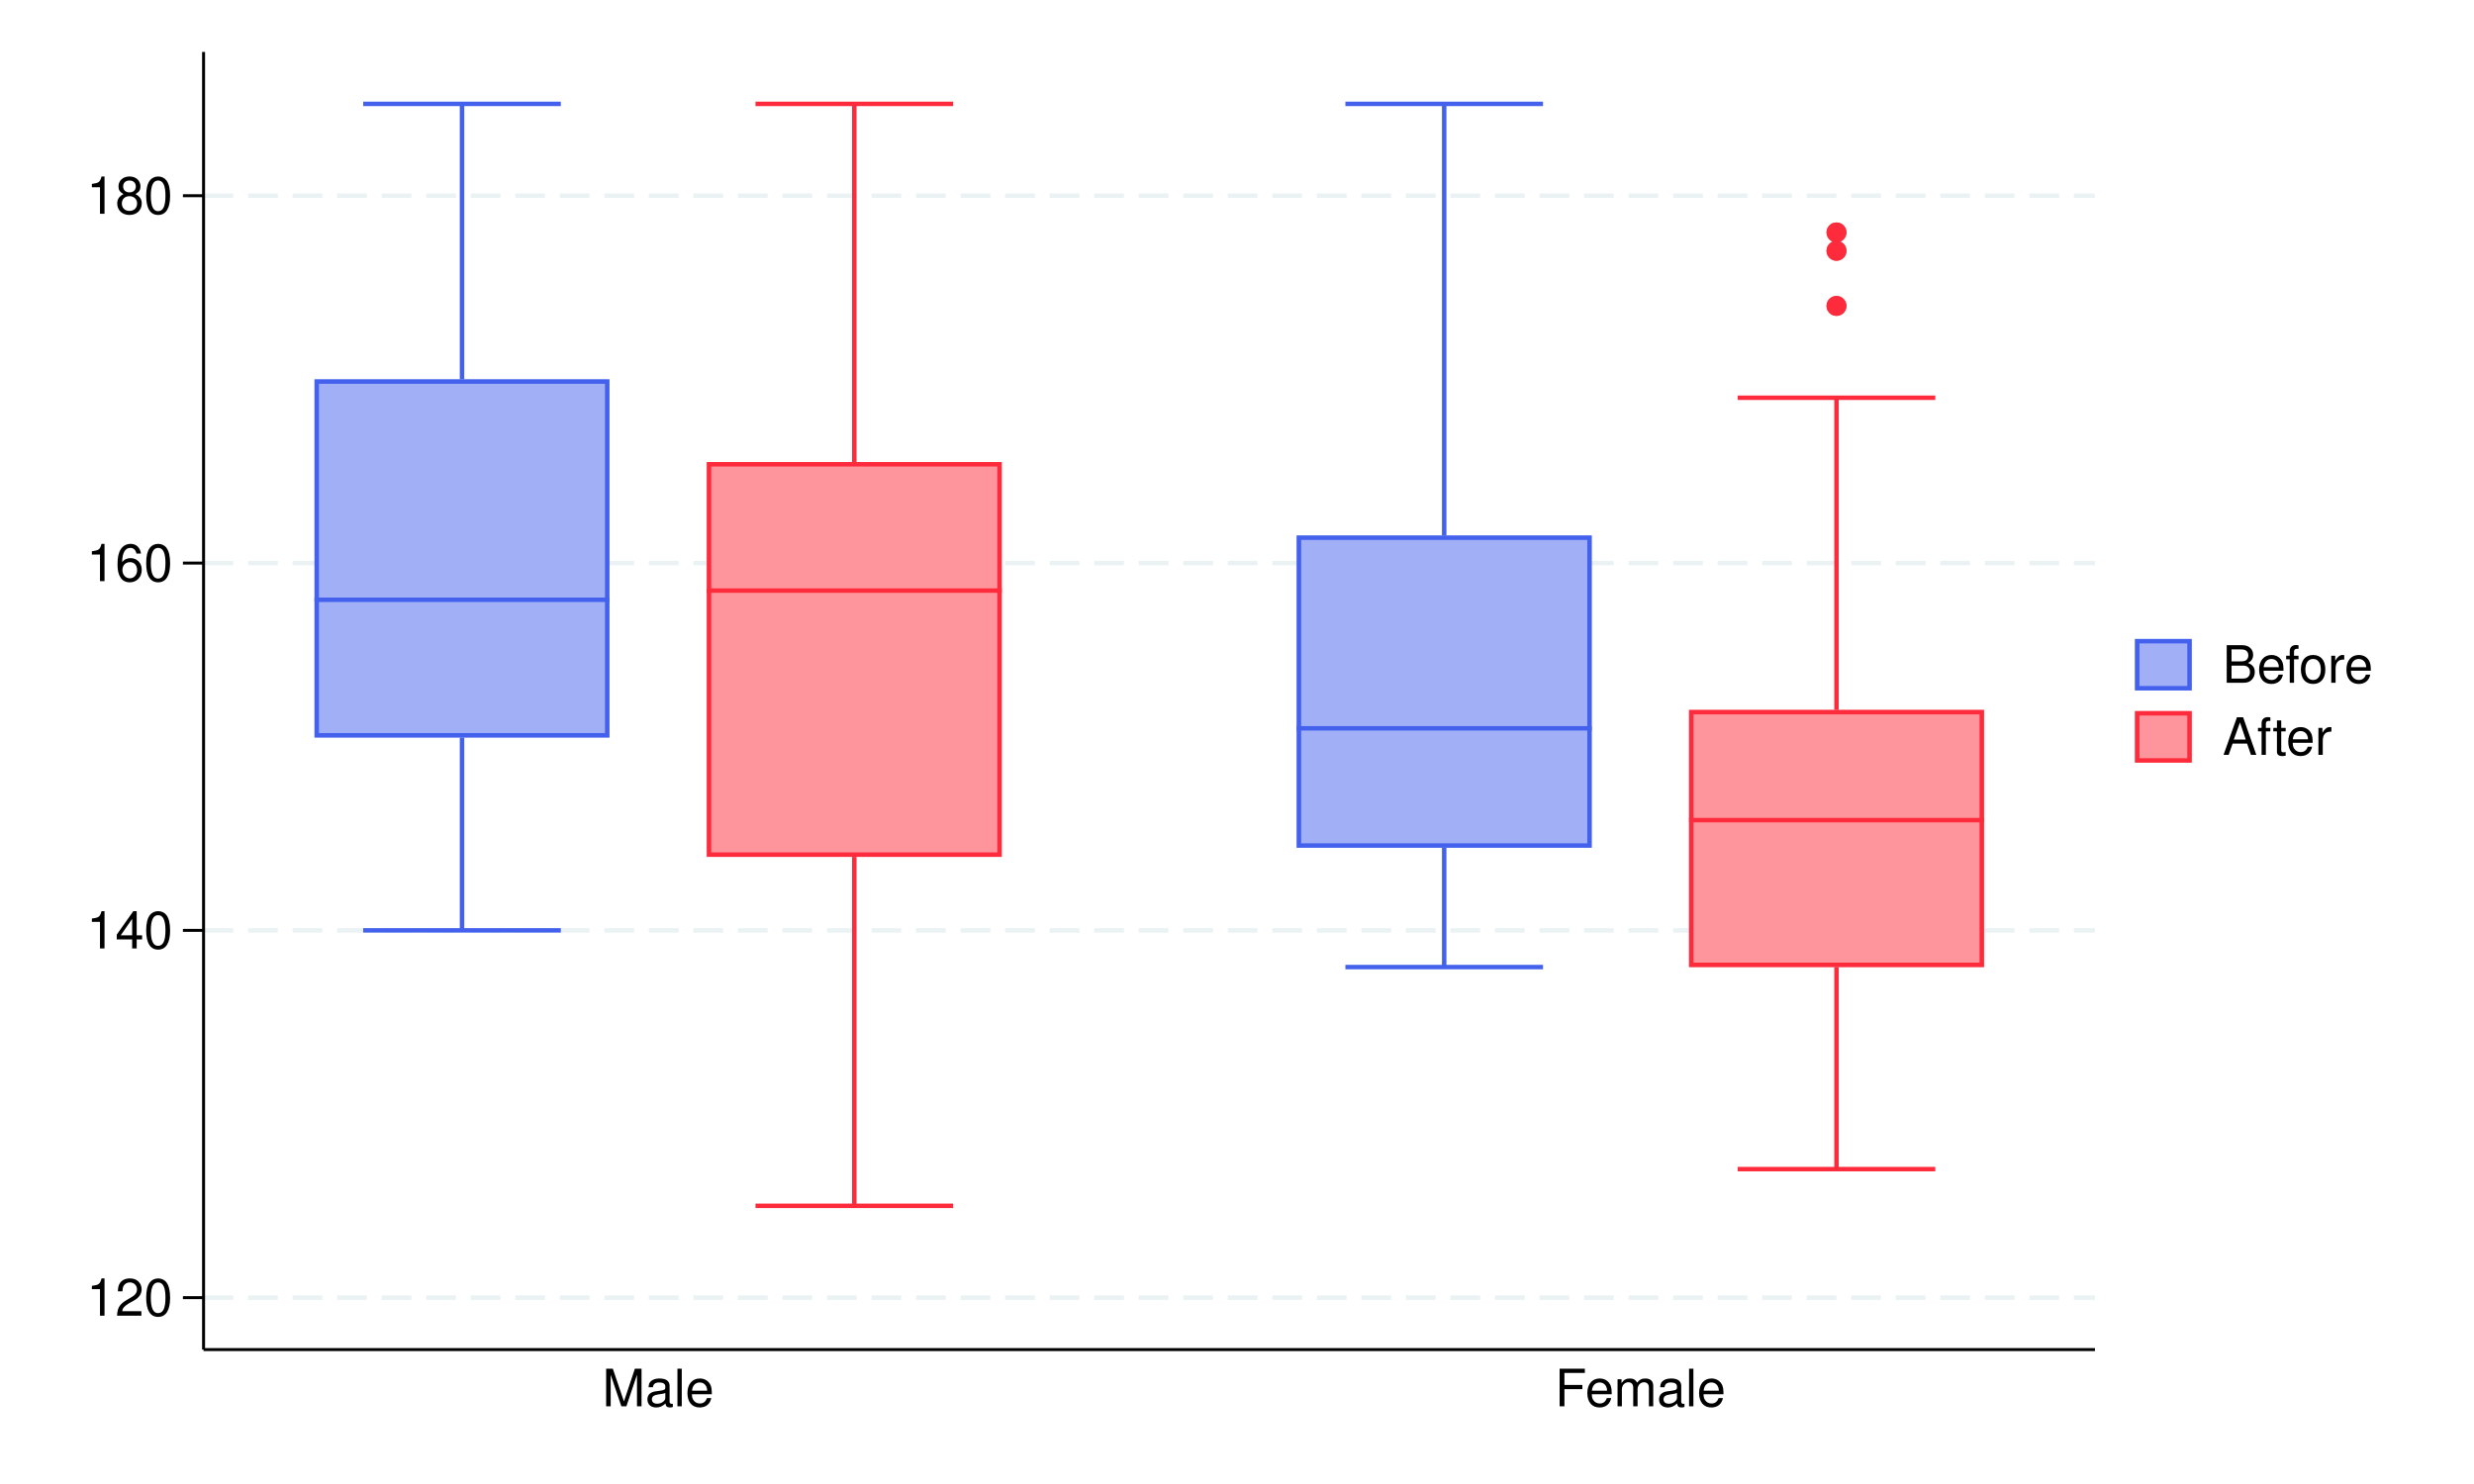
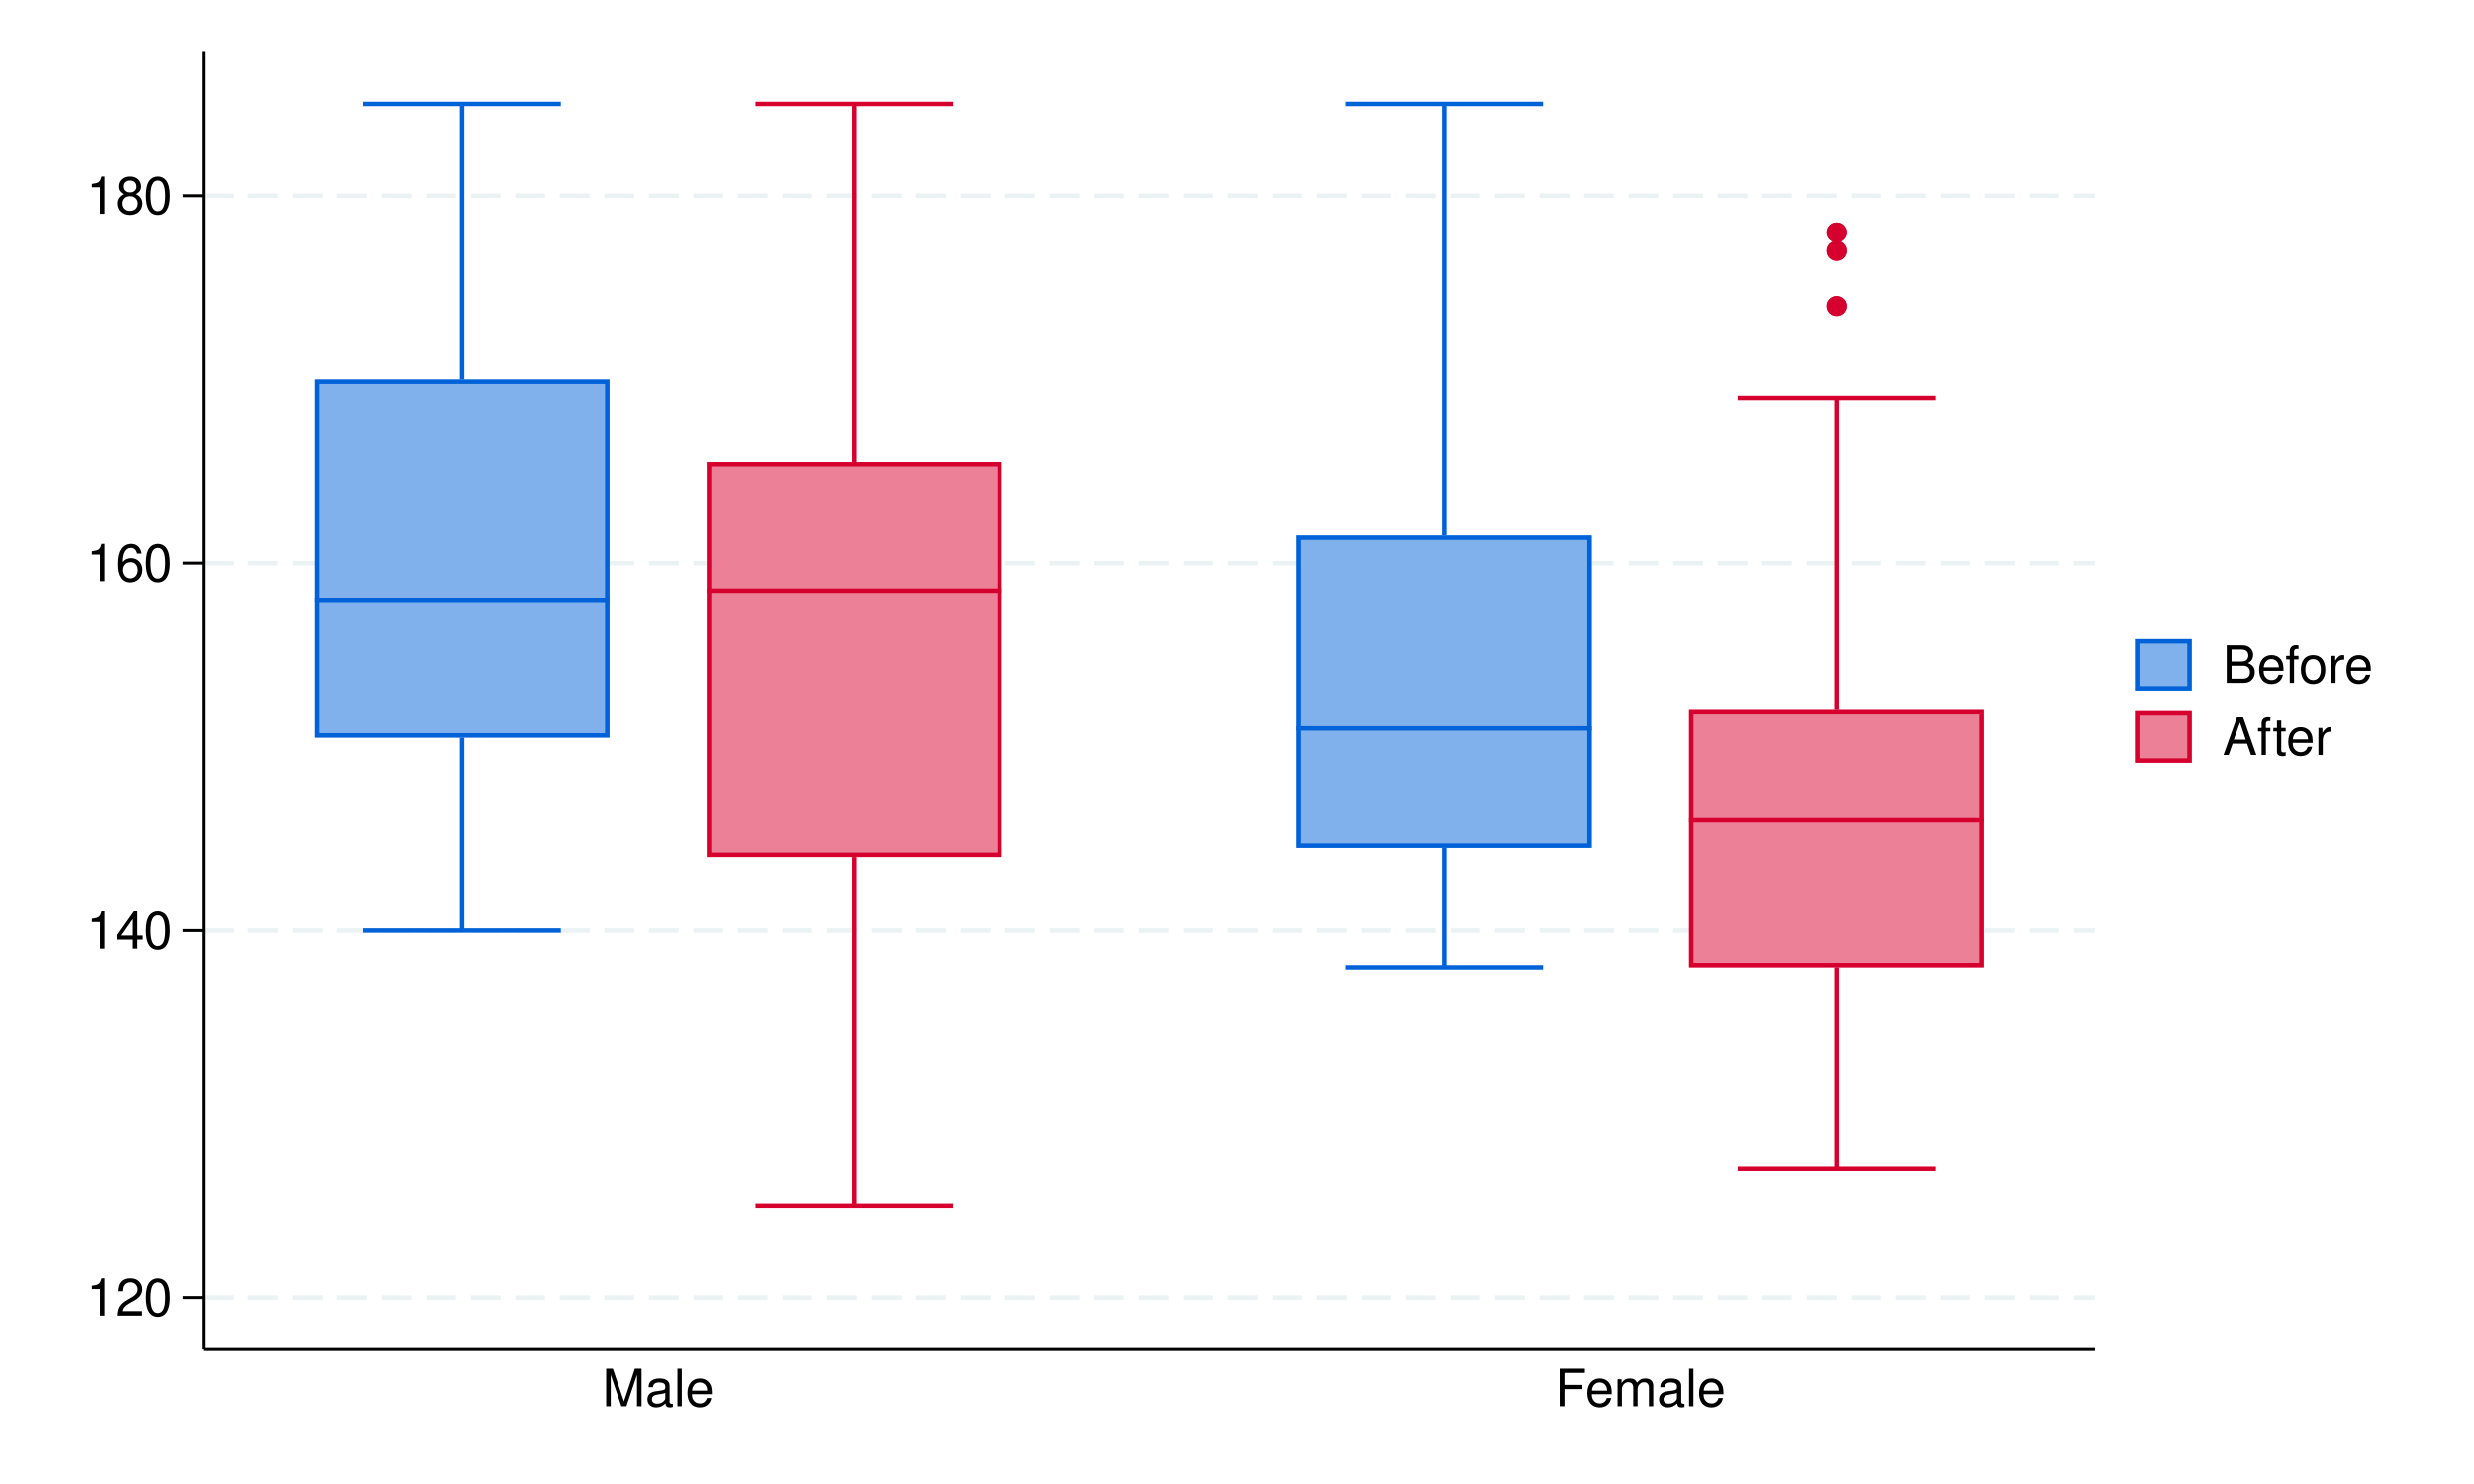
<svg xmlns="http://www.w3.org/2000/svg" version="1.1" width="7.500in" height="4.500in" viewBox="0 0 5400 3240">
  <rect x="0" y="0" width="5400" height="3240" style="fill:#FFFFFF;stroke:none" />
  <rect x="0.00" y="0.00" width="5400.00" height="3240.00" style="fill:#FFFFFF" />
  <rect x="3.24" y="3.24" width="5393.52" height="3233.52" style="fill:none;stroke:#FFFFFF;stroke-width:6.48" />
  <rect x="444.32" y="113.40" width="4128.30" height="2833.14" style="fill:#FFFFFF" />
  <rect x="447.56" y="116.64" width="4121.82" height="2826.66" style="fill:none;stroke:#FFFFFF;stroke-width:6.48" />
  <line x1="444.32" y1="2833.14" x2="509.12" y2="2833.14" style="stroke:#EAF2F3;stroke-width:9.72" />
  <line x1="541.52" y1="2833.14" x2="606.32" y2="2833.14" style="stroke:#EAF2F3;stroke-width:9.72" />
  <line x1="638.72" y1="2833.14" x2="703.52" y2="2833.14" style="stroke:#EAF2F3;stroke-width:9.72" />
  <line x1="735.92" y1="2833.14" x2="800.72" y2="2833.14" style="stroke:#EAF2F3;stroke-width:9.72" />
  <line x1="833.12" y1="2833.14" x2="897.92" y2="2833.14" style="stroke:#EAF2F3;stroke-width:9.72" />
  <line x1="930.32" y1="2833.14" x2="995.12" y2="2833.14" style="stroke:#EAF2F3;stroke-width:9.72" />
  <line x1="1027.52" y1="2833.14" x2="1092.32" y2="2833.14" style="stroke:#EAF2F3;stroke-width:9.72" />
  <line x1="1124.72" y1="2833.14" x2="1189.52" y2="2833.14" style="stroke:#EAF2F3;stroke-width:9.72" />
  <line x1="1221.92" y1="2833.14" x2="1286.72" y2="2833.14" style="stroke:#EAF2F3;stroke-width:9.72" />
  <line x1="1319.12" y1="2833.14" x2="1383.92" y2="2833.14" style="stroke:#EAF2F3;stroke-width:9.72" />
  <line x1="1416.32" y1="2833.14" x2="1481.12" y2="2833.14" style="stroke:#EAF2F3;stroke-width:9.72" />
  <line x1="1513.52" y1="2833.14" x2="1578.32" y2="2833.14" style="stroke:#EAF2F3;stroke-width:9.72" />
  <line x1="1610.72" y1="2833.14" x2="1675.52" y2="2833.14" style="stroke:#EAF2F3;stroke-width:9.72" />
  <line x1="1707.92" y1="2833.14" x2="1772.72" y2="2833.14" style="stroke:#EAF2F3;stroke-width:9.72" />
  <line x1="1805.12" y1="2833.14" x2="1869.92" y2="2833.14" style="stroke:#EAF2F3;stroke-width:9.72" />
  <line x1="1902.32" y1="2833.14" x2="1967.12" y2="2833.14" style="stroke:#EAF2F3;stroke-width:9.72" />
  <line x1="1999.52" y1="2833.14" x2="2064.32" y2="2833.14" style="stroke:#EAF2F3;stroke-width:9.72" />
  <line x1="2096.72" y1="2833.14" x2="2161.52" y2="2833.14" style="stroke:#EAF2F3;stroke-width:9.72" />
  <line x1="2193.92" y1="2833.14" x2="2258.72" y2="2833.14" style="stroke:#EAF2F3;stroke-width:9.72" />
  <line x1="2291.12" y1="2833.14" x2="2355.92" y2="2833.14" style="stroke:#EAF2F3;stroke-width:9.72" />
  <line x1="2388.32" y1="2833.14" x2="2453.12" y2="2833.14" style="stroke:#EAF2F3;stroke-width:9.72" />
  <line x1="2485.52" y1="2833.14" x2="2550.32" y2="2833.14" style="stroke:#EAF2F3;stroke-width:9.72" />
  <line x1="2582.72" y1="2833.14" x2="2647.52" y2="2833.14" style="stroke:#EAF2F3;stroke-width:9.72" />
  <line x1="2679.92" y1="2833.14" x2="2744.72" y2="2833.14" style="stroke:#EAF2F3;stroke-width:9.72" />
  <line x1="2777.12" y1="2833.14" x2="2841.92" y2="2833.14" style="stroke:#EAF2F3;stroke-width:9.72" />
  <line x1="2874.32" y1="2833.14" x2="2939.12" y2="2833.14" style="stroke:#EAF2F3;stroke-width:9.72" />
  <line x1="2971.52" y1="2833.14" x2="3036.32" y2="2833.14" style="stroke:#EAF2F3;stroke-width:9.72" />
  <line x1="3068.72" y1="2833.14" x2="3133.52" y2="2833.14" style="stroke:#EAF2F3;stroke-width:9.72" />
  <line x1="3165.92" y1="2833.14" x2="3230.72" y2="2833.14" style="stroke:#EAF2F3;stroke-width:9.72" />
  <line x1="3263.12" y1="2833.14" x2="3327.92" y2="2833.14" style="stroke:#EAF2F3;stroke-width:9.72" />
  <line x1="3360.32" y1="2833.14" x2="3425.12" y2="2833.14" style="stroke:#EAF2F3;stroke-width:9.72" />
  <line x1="3457.52" y1="2833.14" x2="3522.32" y2="2833.14" style="stroke:#EAF2F3;stroke-width:9.72" />
  <line x1="3554.72" y1="2833.14" x2="3619.52" y2="2833.14" style="stroke:#EAF2F3;stroke-width:9.72" />
  <line x1="3651.92" y1="2833.14" x2="3716.72" y2="2833.14" style="stroke:#EAF2F3;stroke-width:9.72" />
  <line x1="3749.12" y1="2833.14" x2="3813.92" y2="2833.14" style="stroke:#EAF2F3;stroke-width:9.72" />
  <line x1="3846.32" y1="2833.14" x2="3911.12" y2="2833.14" style="stroke:#EAF2F3;stroke-width:9.72" />
  <line x1="3943.52" y1="2833.14" x2="4008.32" y2="2833.14" style="stroke:#EAF2F3;stroke-width:9.72" />
  <line x1="4040.72" y1="2833.14" x2="4105.52" y2="2833.14" style="stroke:#EAF2F3;stroke-width:9.72" />
  <line x1="4137.92" y1="2833.14" x2="4202.72" y2="2833.14" style="stroke:#EAF2F3;stroke-width:9.72" />
  <line x1="4235.12" y1="2833.14" x2="4299.92" y2="2833.14" style="stroke:#EAF2F3;stroke-width:9.72" />
  <line x1="4332.32" y1="2833.14" x2="4397.12" y2="2833.14" style="stroke:#EAF2F3;stroke-width:9.72" />
  <line x1="4429.52" y1="2833.14" x2="4494.32" y2="2833.14" style="stroke:#EAF2F3;stroke-width:9.72" />
  <line x1="4526.72" y1="2833.14" x2="4572.62" y2="2833.14" style="stroke:#EAF2F3;stroke-width:9.72" />
  <line x1="444.32" y1="2031.24" x2="509.12" y2="2031.24" style="stroke:#EAF2F3;stroke-width:9.72" />
  <line x1="541.52" y1="2031.24" x2="606.32" y2="2031.24" style="stroke:#EAF2F3;stroke-width:9.72" />
  <line x1="638.72" y1="2031.24" x2="703.52" y2="2031.24" style="stroke:#EAF2F3;stroke-width:9.72" />
  <line x1="735.92" y1="2031.24" x2="800.72" y2="2031.24" style="stroke:#EAF2F3;stroke-width:9.72" />
  <line x1="833.12" y1="2031.24" x2="897.92" y2="2031.24" style="stroke:#EAF2F3;stroke-width:9.72" />
  <line x1="930.32" y1="2031.24" x2="995.12" y2="2031.24" style="stroke:#EAF2F3;stroke-width:9.72" />
  <line x1="1027.52" y1="2031.24" x2="1092.32" y2="2031.24" style="stroke:#EAF2F3;stroke-width:9.72" />
  <line x1="1124.72" y1="2031.24" x2="1189.52" y2="2031.24" style="stroke:#EAF2F3;stroke-width:9.72" />
  <line x1="1221.92" y1="2031.24" x2="1286.72" y2="2031.24" style="stroke:#EAF2F3;stroke-width:9.72" />
  <line x1="1319.12" y1="2031.24" x2="1383.92" y2="2031.24" style="stroke:#EAF2F3;stroke-width:9.72" />
  <line x1="1416.32" y1="2031.24" x2="1481.12" y2="2031.24" style="stroke:#EAF2F3;stroke-width:9.72" />
  <line x1="1513.52" y1="2031.24" x2="1578.32" y2="2031.24" style="stroke:#EAF2F3;stroke-width:9.72" />
  <line x1="1610.72" y1="2031.24" x2="1675.52" y2="2031.24" style="stroke:#EAF2F3;stroke-width:9.72" />
  <line x1="1707.92" y1="2031.24" x2="1772.72" y2="2031.24" style="stroke:#EAF2F3;stroke-width:9.72" />
  <line x1="1805.12" y1="2031.24" x2="1869.92" y2="2031.24" style="stroke:#EAF2F3;stroke-width:9.72" />
  <line x1="1902.32" y1="2031.24" x2="1967.12" y2="2031.24" style="stroke:#EAF2F3;stroke-width:9.72" />
  <line x1="1999.52" y1="2031.24" x2="2064.32" y2="2031.24" style="stroke:#EAF2F3;stroke-width:9.72" />
  <line x1="2096.72" y1="2031.24" x2="2161.52" y2="2031.24" style="stroke:#EAF2F3;stroke-width:9.72" />
  <line x1="2193.92" y1="2031.24" x2="2258.72" y2="2031.24" style="stroke:#EAF2F3;stroke-width:9.72" />
  <line x1="2291.12" y1="2031.24" x2="2355.92" y2="2031.24" style="stroke:#EAF2F3;stroke-width:9.72" />
  <line x1="2388.32" y1="2031.24" x2="2453.12" y2="2031.24" style="stroke:#EAF2F3;stroke-width:9.72" />
  <line x1="2485.52" y1="2031.24" x2="2550.32" y2="2031.24" style="stroke:#EAF2F3;stroke-width:9.72" />
  <line x1="2582.72" y1="2031.24" x2="2647.52" y2="2031.24" style="stroke:#EAF2F3;stroke-width:9.72" />
  <line x1="2679.92" y1="2031.24" x2="2744.72" y2="2031.24" style="stroke:#EAF2F3;stroke-width:9.72" />
  <line x1="2777.12" y1="2031.24" x2="2841.92" y2="2031.24" style="stroke:#EAF2F3;stroke-width:9.72" />
  <line x1="2874.32" y1="2031.24" x2="2939.12" y2="2031.24" style="stroke:#EAF2F3;stroke-width:9.72" />
  <line x1="2971.52" y1="2031.24" x2="3036.32" y2="2031.24" style="stroke:#EAF2F3;stroke-width:9.72" />
  <line x1="3068.72" y1="2031.24" x2="3133.52" y2="2031.24" style="stroke:#EAF2F3;stroke-width:9.72" />
  <line x1="3165.92" y1="2031.24" x2="3230.72" y2="2031.24" style="stroke:#EAF2F3;stroke-width:9.72" />
  <line x1="3263.12" y1="2031.24" x2="3327.92" y2="2031.24" style="stroke:#EAF2F3;stroke-width:9.72" />
  <line x1="3360.32" y1="2031.24" x2="3425.12" y2="2031.24" style="stroke:#EAF2F3;stroke-width:9.72" />
  <line x1="3457.52" y1="2031.24" x2="3522.32" y2="2031.24" style="stroke:#EAF2F3;stroke-width:9.72" />
  <line x1="3554.72" y1="2031.24" x2="3619.52" y2="2031.24" style="stroke:#EAF2F3;stroke-width:9.72" />
  <line x1="3651.92" y1="2031.24" x2="3716.72" y2="2031.24" style="stroke:#EAF2F3;stroke-width:9.72" />
  <line x1="3749.12" y1="2031.24" x2="3813.92" y2="2031.24" style="stroke:#EAF2F3;stroke-width:9.72" />
  <line x1="3846.32" y1="2031.24" x2="3911.12" y2="2031.24" style="stroke:#EAF2F3;stroke-width:9.72" />
  <line x1="3943.52" y1="2031.24" x2="4008.32" y2="2031.24" style="stroke:#EAF2F3;stroke-width:9.72" />
  <line x1="4040.72" y1="2031.24" x2="4105.52" y2="2031.24" style="stroke:#EAF2F3;stroke-width:9.72" />
  <line x1="4137.92" y1="2031.24" x2="4202.72" y2="2031.24" style="stroke:#EAF2F3;stroke-width:9.72" />
  <line x1="4235.12" y1="2031.24" x2="4299.92" y2="2031.24" style="stroke:#EAF2F3;stroke-width:9.72" />
  <line x1="4332.32" y1="2031.24" x2="4397.12" y2="2031.24" style="stroke:#EAF2F3;stroke-width:9.72" />
  <line x1="4429.52" y1="2031.24" x2="4494.32" y2="2031.24" style="stroke:#EAF2F3;stroke-width:9.72" />
  <line x1="4526.72" y1="2031.24" x2="4572.62" y2="2031.24" style="stroke:#EAF2F3;stroke-width:9.72" />
  <line x1="444.32" y1="1229.34" x2="509.12" y2="1229.34" style="stroke:#EAF2F3;stroke-width:9.72" />
  <line x1="541.52" y1="1229.34" x2="606.32" y2="1229.34" style="stroke:#EAF2F3;stroke-width:9.72" />
  <line x1="638.72" y1="1229.34" x2="703.52" y2="1229.34" style="stroke:#EAF2F3;stroke-width:9.72" />
  <line x1="735.92" y1="1229.34" x2="800.72" y2="1229.34" style="stroke:#EAF2F3;stroke-width:9.72" />
  <line x1="833.12" y1="1229.34" x2="897.92" y2="1229.34" style="stroke:#EAF2F3;stroke-width:9.72" />
  <line x1="930.32" y1="1229.34" x2="995.12" y2="1229.34" style="stroke:#EAF2F3;stroke-width:9.72" />
  <line x1="1027.52" y1="1229.34" x2="1092.32" y2="1229.34" style="stroke:#EAF2F3;stroke-width:9.72" />
  <line x1="1124.72" y1="1229.34" x2="1189.52" y2="1229.34" style="stroke:#EAF2F3;stroke-width:9.72" />
  <line x1="1221.92" y1="1229.34" x2="1286.72" y2="1229.34" style="stroke:#EAF2F3;stroke-width:9.72" />
  <line x1="1319.12" y1="1229.34" x2="1383.92" y2="1229.34" style="stroke:#EAF2F3;stroke-width:9.72" />
  <line x1="1416.32" y1="1229.34" x2="1481.12" y2="1229.34" style="stroke:#EAF2F3;stroke-width:9.72" />
  <line x1="1513.52" y1="1229.34" x2="1578.32" y2="1229.34" style="stroke:#EAF2F3;stroke-width:9.72" />
  <line x1="1610.72" y1="1229.34" x2="1675.52" y2="1229.34" style="stroke:#EAF2F3;stroke-width:9.72" />
  <line x1="1707.92" y1="1229.34" x2="1772.72" y2="1229.34" style="stroke:#EAF2F3;stroke-width:9.72" />
  <line x1="1805.12" y1="1229.34" x2="1869.92" y2="1229.34" style="stroke:#EAF2F3;stroke-width:9.72" />
  <line x1="1902.32" y1="1229.34" x2="1967.12" y2="1229.34" style="stroke:#EAF2F3;stroke-width:9.72" />
  <line x1="1999.52" y1="1229.34" x2="2064.32" y2="1229.34" style="stroke:#EAF2F3;stroke-width:9.72" />
  <line x1="2096.72" y1="1229.34" x2="2161.52" y2="1229.34" style="stroke:#EAF2F3;stroke-width:9.72" />
  <line x1="2193.92" y1="1229.34" x2="2258.72" y2="1229.34" style="stroke:#EAF2F3;stroke-width:9.72" />
  <line x1="2291.12" y1="1229.34" x2="2355.92" y2="1229.34" style="stroke:#EAF2F3;stroke-width:9.72" />
  <line x1="2388.32" y1="1229.34" x2="2453.12" y2="1229.34" style="stroke:#EAF2F3;stroke-width:9.72" />
  <line x1="2485.52" y1="1229.34" x2="2550.32" y2="1229.34" style="stroke:#EAF2F3;stroke-width:9.72" />
  <line x1="2582.72" y1="1229.34" x2="2647.52" y2="1229.34" style="stroke:#EAF2F3;stroke-width:9.72" />
  <line x1="2679.92" y1="1229.34" x2="2744.72" y2="1229.34" style="stroke:#EAF2F3;stroke-width:9.72" />
  <line x1="2777.12" y1="1229.34" x2="2841.92" y2="1229.34" style="stroke:#EAF2F3;stroke-width:9.72" />
  <line x1="2874.32" y1="1229.34" x2="2939.12" y2="1229.34" style="stroke:#EAF2F3;stroke-width:9.72" />
  <line x1="2971.52" y1="1229.34" x2="3036.32" y2="1229.34" style="stroke:#EAF2F3;stroke-width:9.72" />
  <line x1="3068.72" y1="1229.34" x2="3133.52" y2="1229.34" style="stroke:#EAF2F3;stroke-width:9.72" />
  <line x1="3165.92" y1="1229.34" x2="3230.72" y2="1229.34" style="stroke:#EAF2F3;stroke-width:9.72" />
  <line x1="3263.12" y1="1229.34" x2="3327.92" y2="1229.34" style="stroke:#EAF2F3;stroke-width:9.72" />
  <line x1="3360.32" y1="1229.34" x2="3425.12" y2="1229.34" style="stroke:#EAF2F3;stroke-width:9.72" />
  <line x1="3457.52" y1="1229.34" x2="3522.32" y2="1229.34" style="stroke:#EAF2F3;stroke-width:9.72" />
  <line x1="3554.72" y1="1229.34" x2="3619.52" y2="1229.34" style="stroke:#EAF2F3;stroke-width:9.72" />
  <line x1="3651.92" y1="1229.34" x2="3716.72" y2="1229.34" style="stroke:#EAF2F3;stroke-width:9.72" />
  <line x1="3749.12" y1="1229.34" x2="3813.92" y2="1229.34" style="stroke:#EAF2F3;stroke-width:9.72" />
  <line x1="3846.32" y1="1229.34" x2="3911.12" y2="1229.34" style="stroke:#EAF2F3;stroke-width:9.72" />
  <line x1="3943.52" y1="1229.34" x2="4008.32" y2="1229.34" style="stroke:#EAF2F3;stroke-width:9.72" />
  <line x1="4040.72" y1="1229.34" x2="4105.52" y2="1229.34" style="stroke:#EAF2F3;stroke-width:9.72" />
  <line x1="4137.92" y1="1229.34" x2="4202.72" y2="1229.34" style="stroke:#EAF2F3;stroke-width:9.72" />
  <line x1="4235.12" y1="1229.34" x2="4299.92" y2="1229.34" style="stroke:#EAF2F3;stroke-width:9.72" />
  <line x1="4332.32" y1="1229.34" x2="4397.12" y2="1229.34" style="stroke:#EAF2F3;stroke-width:9.72" />
  <line x1="4429.52" y1="1229.34" x2="4494.32" y2="1229.34" style="stroke:#EAF2F3;stroke-width:9.72" />
  <line x1="4526.72" y1="1229.34" x2="4572.62" y2="1229.34" style="stroke:#EAF2F3;stroke-width:9.72" />
  <line x1="444.32" y1="427.28" x2="509.12" y2="427.28" style="stroke:#EAF2F3;stroke-width:9.72" />
  <line x1="541.52" y1="427.28" x2="606.32" y2="427.28" style="stroke:#EAF2F3;stroke-width:9.72" />
  <line x1="638.72" y1="427.28" x2="703.52" y2="427.28" style="stroke:#EAF2F3;stroke-width:9.72" />
  <line x1="735.92" y1="427.28" x2="800.72" y2="427.28" style="stroke:#EAF2F3;stroke-width:9.72" />
  <line x1="833.12" y1="427.28" x2="897.92" y2="427.28" style="stroke:#EAF2F3;stroke-width:9.72" />
  <line x1="930.32" y1="427.28" x2="995.12" y2="427.28" style="stroke:#EAF2F3;stroke-width:9.72" />
  <line x1="1027.52" y1="427.28" x2="1092.32" y2="427.28" style="stroke:#EAF2F3;stroke-width:9.72" />
  <line x1="1124.72" y1="427.28" x2="1189.52" y2="427.28" style="stroke:#EAF2F3;stroke-width:9.72" />
  <line x1="1221.92" y1="427.28" x2="1286.72" y2="427.28" style="stroke:#EAF2F3;stroke-width:9.72" />
  <line x1="1319.12" y1="427.28" x2="1383.92" y2="427.28" style="stroke:#EAF2F3;stroke-width:9.72" />
  <line x1="1416.32" y1="427.28" x2="1481.12" y2="427.28" style="stroke:#EAF2F3;stroke-width:9.72" />
  <line x1="1513.52" y1="427.28" x2="1578.32" y2="427.28" style="stroke:#EAF2F3;stroke-width:9.72" />
  <line x1="1610.72" y1="427.28" x2="1675.52" y2="427.28" style="stroke:#EAF2F3;stroke-width:9.72" />
  <line x1="1707.92" y1="427.28" x2="1772.72" y2="427.28" style="stroke:#EAF2F3;stroke-width:9.72" />
  <line x1="1805.12" y1="427.28" x2="1869.92" y2="427.28" style="stroke:#EAF2F3;stroke-width:9.72" />
  <line x1="1902.32" y1="427.28" x2="1967.12" y2="427.28" style="stroke:#EAF2F3;stroke-width:9.72" />
  <line x1="1999.52" y1="427.28" x2="2064.32" y2="427.28" style="stroke:#EAF2F3;stroke-width:9.72" />
  <line x1="2096.72" y1="427.28" x2="2161.52" y2="427.28" style="stroke:#EAF2F3;stroke-width:9.72" />
  <line x1="2193.92" y1="427.28" x2="2258.72" y2="427.28" style="stroke:#EAF2F3;stroke-width:9.72" />
  <line x1="2291.12" y1="427.28" x2="2355.92" y2="427.28" style="stroke:#EAF2F3;stroke-width:9.72" />
  <line x1="2388.32" y1="427.28" x2="2453.12" y2="427.28" style="stroke:#EAF2F3;stroke-width:9.72" />
  <line x1="2485.52" y1="427.28" x2="2550.32" y2="427.28" style="stroke:#EAF2F3;stroke-width:9.72" />
  <line x1="2582.72" y1="427.28" x2="2647.52" y2="427.28" style="stroke:#EAF2F3;stroke-width:9.72" />
  <line x1="2679.92" y1="427.28" x2="2744.72" y2="427.28" style="stroke:#EAF2F3;stroke-width:9.72" />
  <line x1="2777.12" y1="427.28" x2="2841.92" y2="427.28" style="stroke:#EAF2F3;stroke-width:9.72" />
  <line x1="2874.32" y1="427.28" x2="2939.12" y2="427.28" style="stroke:#EAF2F3;stroke-width:9.72" />
  <line x1="2971.52" y1="427.28" x2="3036.32" y2="427.28" style="stroke:#EAF2F3;stroke-width:9.72" />
  <line x1="3068.72" y1="427.28" x2="3133.52" y2="427.28" style="stroke:#EAF2F3;stroke-width:9.72" />
  <line x1="3165.92" y1="427.28" x2="3230.72" y2="427.28" style="stroke:#EAF2F3;stroke-width:9.72" />
  <line x1="3263.12" y1="427.28" x2="3327.92" y2="427.28" style="stroke:#EAF2F3;stroke-width:9.72" />
  <line x1="3360.32" y1="427.28" x2="3425.12" y2="427.28" style="stroke:#EAF2F3;stroke-width:9.72" />
  <line x1="3457.52" y1="427.28" x2="3522.32" y2="427.28" style="stroke:#EAF2F3;stroke-width:9.72" />
  <line x1="3554.72" y1="427.28" x2="3619.52" y2="427.28" style="stroke:#EAF2F3;stroke-width:9.72" />
  <line x1="3651.92" y1="427.28" x2="3716.72" y2="427.28" style="stroke:#EAF2F3;stroke-width:9.72" />
  <line x1="3749.12" y1="427.28" x2="3813.92" y2="427.28" style="stroke:#EAF2F3;stroke-width:9.72" />
  <line x1="3846.32" y1="427.28" x2="3911.12" y2="427.28" style="stroke:#EAF2F3;stroke-width:9.72" />
  <line x1="3943.52" y1="427.28" x2="4008.32" y2="427.28" style="stroke:#EAF2F3;stroke-width:9.72" />
  <line x1="4040.72" y1="427.28" x2="4105.52" y2="427.28" style="stroke:#EAF2F3;stroke-width:9.72" />
  <line x1="4137.92" y1="427.28" x2="4202.72" y2="427.28" style="stroke:#EAF2F3;stroke-width:9.72" />
  <line x1="4235.12" y1="427.28" x2="4299.92" y2="427.28" style="stroke:#EAF2F3;stroke-width:9.72" />
  <line x1="4332.32" y1="427.28" x2="4397.12" y2="427.28" style="stroke:#EAF2F3;stroke-width:9.72" />
  <line x1="4429.52" y1="427.28" x2="4494.32" y2="427.28" style="stroke:#EAF2F3;stroke-width:9.72" />
  <line x1="4526.72" y1="427.28" x2="4572.62" y2="427.28" style="stroke:#EAF2F3;stroke-width:9.72" />
-   <rect x="686.48" y="828.22" width="643.78" height="781.99" style="fill:#A1B0F6" />
-   <rect x="691.34" y="833.08" width="634.06" height="772.27" style="fill:none;stroke:#4361ED;stroke-width:9.72" />
-   <line x1="686.48" y1="1309.50" x2="1330.26" y2="1309.50" style="stroke:#4361ED;stroke-width:9.72" />
-   <line x1="1008.45" y1="1610.21" x2="1008.45" y2="2031.24" style="stroke:#4361ED;stroke-width:9.72" />
-   <line x1="1008.45" y1="828.22" x2="1008.45" y2="226.80" style="stroke:#4361ED;stroke-width:9.72" />
-   <line x1="792.79" y1="2031.24" x2="1224.11" y2="2031.24" style="stroke:#4361ED;stroke-width:9.72" />
-   <line x1="792.79" y1="226.80" x2="1224.11" y2="226.80" style="stroke:#4361ED;stroke-width:9.72" />
-   <rect x="1542.71" y="1008.79" width="643.78" height="861.98" style="fill:#FE959D" />
-   <rect x="1547.57" y="1013.65" width="634.06" height="852.26" style="fill:none;stroke:#FD2B3B;stroke-width:9.72" />
-   <line x1="1542.71" y1="1289.42" x2="2186.49" y2="1289.42" style="stroke:#FD2B3B;stroke-width:9.72" />
-   <line x1="1864.69" y1="1870.76" x2="1864.69" y2="2632.67" style="stroke:#FD2B3B;stroke-width:9.72" />
-   <line x1="1864.69" y1="1008.79" x2="1864.69" y2="226.80" style="stroke:#FD2B3B;stroke-width:9.72" />
-   <line x1="1649.03" y1="2632.67" x2="2080.35" y2="2632.67" style="stroke:#FD2B3B;stroke-width:9.72" />
-   <line x1="1649.03" y1="226.80" x2="2080.35" y2="226.80" style="stroke:#FD2B3B;stroke-width:9.72" />
-   <rect x="2830.28" y="1169.10" width="643.95" height="681.75" style="fill:#A1B0F6" />
-   <rect x="2835.14" y="1173.96" width="634.23" height="672.03" style="fill:none;stroke:#4361ED;stroke-width:9.72" />
-   <line x1="2830.28" y1="1590.13" x2="3474.23" y2="1590.13" style="stroke:#4361ED;stroke-width:9.72" />
-   <line x1="3152.25" y1="1850.85" x2="3152.25" y2="2111.40" style="stroke:#4361ED;stroke-width:9.72" />
-   <line x1="3152.25" y1="1169.10" x2="3152.25" y2="226.80" style="stroke:#4361ED;stroke-width:9.72" />
-   <line x1="2936.59" y1="2111.40" x2="3367.91" y2="2111.40" style="stroke:#4361ED;stroke-width:9.72" />
-   <line x1="2936.59" y1="226.80" x2="3367.91" y2="226.80" style="stroke:#4361ED;stroke-width:9.72" />
-   <rect x="3686.68" y="1549.97" width="643.78" height="561.43" style="fill:#FE959D" />
-   <rect x="3691.54" y="1554.83" width="634.06" height="551.71" style="fill:none;stroke:#FD2B3B;stroke-width:9.72" />
-   <line x1="3686.68" y1="1790.61" x2="4330.46" y2="1790.61" style="stroke:#FD2B3B;stroke-width:9.72" />
-   <line x1="4008.49" y1="2111.40" x2="4008.49" y2="2552.51" style="stroke:#FD2B3B;stroke-width:9.72" />
-   <line x1="4008.49" y1="1549.97" x2="4008.49" y2="868.39" style="stroke:#FD2B3B;stroke-width:9.72" />
-   <line x1="3792.83" y1="2552.51" x2="4224.15" y2="2552.51" style="stroke:#FD2B3B;stroke-width:9.72" />
-   <line x1="3792.83" y1="868.39" x2="4224.15" y2="868.39" style="stroke:#FD2B3B;stroke-width:9.72" />
-   <circle cx="4008.49" cy="667.91" r="21.74" style="fill:#FD2B3B" />
-   <circle cx="4008.49" cy="667.91" r="16.88" style="fill:none;stroke:#FD2B3B;stroke-width:9.72" />
-   <circle cx="4008.49" cy="547.59" r="21.74" style="fill:#FD2B3B" />
-   <circle cx="4008.49" cy="547.59" r="16.88" style="fill:none;stroke:#FD2B3B;stroke-width:9.72" />
-   <circle cx="4008.49" cy="507.43" r="21.74" style="fill:#FD2B3B" />
-   <circle cx="4008.49" cy="507.43" r="16.88" style="fill:none;stroke:#FD2B3B;stroke-width:9.72" />
+   <rect x="686.48" y="828.22" width="643.78" height="781.99" style="fill:#80B1EC" />
+   <rect x="691.34" y="833.08" width="634.06" height="772.27" style="fill:none;stroke:#0062D8;stroke-width:9.72" />
+   <line x1="686.48" y1="1309.50" x2="1330.26" y2="1309.50" style="stroke:#0062D8;stroke-width:9.72" />
+   <line x1="1008.45" y1="1610.21" x2="1008.45" y2="2031.24" style="stroke:#0062D8;stroke-width:9.72" />
+   <line x1="1008.45" y1="828.22" x2="1008.45" y2="226.80" style="stroke:#0062D8;stroke-width:9.72" />
+   <line x1="792.79" y1="2031.24" x2="1224.11" y2="2031.24" style="stroke:#0062D8;stroke-width:9.72" />
+   <line x1="792.79" y1="226.80" x2="1224.11" y2="226.80" style="stroke:#0062D8;stroke-width:9.72" />
+   <rect x="1542.71" y="1008.79" width="643.78" height="861.98" style="fill:#EB8097" />
+   <rect x="1547.57" y="1013.65" width="634.06" height="852.26" style="fill:none;stroke:#D6002E;stroke-width:9.72" />
+   <line x1="1542.71" y1="1289.42" x2="2186.49" y2="1289.42" style="stroke:#D6002E;stroke-width:9.72" />
+   <line x1="1864.69" y1="1870.76" x2="1864.69" y2="2632.67" style="stroke:#D6002E;stroke-width:9.72" />
+   <line x1="1864.69" y1="1008.79" x2="1864.69" y2="226.80" style="stroke:#D6002E;stroke-width:9.72" />
+   <line x1="1649.03" y1="2632.67" x2="2080.35" y2="2632.67" style="stroke:#D6002E;stroke-width:9.72" />
+   <line x1="1649.03" y1="226.80" x2="2080.35" y2="226.80" style="stroke:#D6002E;stroke-width:9.72" />
+   <rect x="2830.28" y="1169.10" width="643.95" height="681.75" style="fill:#80B1EC" />
+   <rect x="2835.14" y="1173.96" width="634.23" height="672.03" style="fill:none;stroke:#0062D8;stroke-width:9.72" />
+   <line x1="2830.28" y1="1590.13" x2="3474.23" y2="1590.13" style="stroke:#0062D8;stroke-width:9.72" />
+   <line x1="3152.25" y1="1850.85" x2="3152.25" y2="2111.40" style="stroke:#0062D8;stroke-width:9.72" />
+   <line x1="3152.25" y1="1169.10" x2="3152.25" y2="226.80" style="stroke:#0062D8;stroke-width:9.72" />
+   <line x1="2936.59" y1="2111.40" x2="3367.91" y2="2111.40" style="stroke:#0062D8;stroke-width:9.72" />
+   <line x1="2936.59" y1="226.80" x2="3367.91" y2="226.80" style="stroke:#0062D8;stroke-width:9.72" />
+   <rect x="3686.68" y="1549.97" width="643.78" height="561.43" style="fill:#EB8097" />
+   <rect x="3691.54" y="1554.83" width="634.06" height="551.71" style="fill:none;stroke:#D6002E;stroke-width:9.72" />
+   <line x1="3686.68" y1="1790.61" x2="4330.46" y2="1790.61" style="stroke:#D6002E;stroke-width:9.72" />
+   <line x1="4008.49" y1="2111.40" x2="4008.49" y2="2552.51" style="stroke:#D6002E;stroke-width:9.72" />
+   <line x1="4008.49" y1="1549.97" x2="4008.49" y2="868.39" style="stroke:#D6002E;stroke-width:9.72" />
+   <line x1="3792.83" y1="2552.51" x2="4224.15" y2="2552.51" style="stroke:#D6002E;stroke-width:9.72" />
+   <line x1="3792.83" y1="868.39" x2="4224.15" y2="868.39" style="stroke:#D6002E;stroke-width:9.72" />
+   <circle cx="4008.49" cy="667.91" r="21.74" style="fill:#D6002E" />
+   <circle cx="4008.49" cy="667.91" r="16.88" style="fill:none;stroke:#D6002E;stroke-width:9.72" />
+   <circle cx="4008.49" cy="547.59" r="21.74" style="fill:#D6002E" />
+   <circle cx="4008.49" cy="547.59" r="16.88" style="fill:none;stroke:#D6002E;stroke-width:9.72" />
+   <circle cx="4008.49" cy="507.43" r="21.74" style="fill:#D6002E" />
+   <circle cx="4008.49" cy="507.43" r="16.88" style="fill:none;stroke:#D6002E;stroke-width:9.72" />
  <line x1="444.32" y1="2946.54" x2="444.32" y2="113.40" style="stroke:#000000;stroke-width:6.48" />
  <line x1="444.32" y1="2833.14" x2="399.26" y2="2833.14" style="stroke:#000000;stroke-width:6.48" />
  <text x="376.82" y="2872.58" style="font-family:'Helvetica';font-size:112.56px;fill:#000000" text-anchor="end">120</text>
  <line x1="444.32" y1="2031.24" x2="399.26" y2="2031.24" style="stroke:#000000;stroke-width:6.48" />
  <text x="376.82" y="2070.68" style="font-family:'Helvetica';font-size:112.56px;fill:#000000" text-anchor="end">140</text>
  <line x1="444.32" y1="1229.34" x2="399.26" y2="1229.34" style="stroke:#000000;stroke-width:6.48" />
  <text x="376.82" y="1268.78" style="font-family:'Helvetica';font-size:112.56px;fill:#000000" text-anchor="end">160</text>
  <line x1="444.32" y1="427.28" x2="399.26" y2="427.28" style="stroke:#000000;stroke-width:6.48" />
  <text x="376.82" y="466.71" style="font-family:'Helvetica';font-size:112.56px;fill:#000000" text-anchor="end">180</text>
  <line x1="444.32" y1="2946.54" x2="4572.62" y2="2946.54" style="stroke:#000000;stroke-width:6.48" />
  <text x="1436.57" y="3070.31" style="font-family:'Helvetica';font-size:112.56px;fill:#000000" text-anchor="middle">Male</text>
  <text x="3580.37" y="3070.31" style="font-family:'Helvetica';font-size:112.56px;fill:#000000" text-anchor="middle">Female</text>
  <rect x="4611.43" y="1346.46" width="636.36" height="367.20" style="fill:#FFFFFF" />
  <rect x="4614.67" y="1349.70" width="629.88" height="360.72" style="fill:none;stroke:#FFFFFF;stroke-width:6.48" />
-   <rect x="4660.03" y="1395.06" width="123.86" height="112.39" style="fill:#A1B0F6" />
-   <rect x="4664.89" y="1399.92" width="114.14" height="102.67" style="fill:none;stroke:#4361ED;stroke-width:9.72" />
-   <rect x="4660.03" y="1552.50" width="123.86" height="112.56" style="fill:#FE959D" />
-   <rect x="4664.89" y="1557.36" width="114.14" height="102.84" style="fill:none;stroke:#FD2B3B;stroke-width:9.72" />
+   <rect x="4660.03" y="1395.06" width="123.86" height="112.39" style="fill:#80B1EC" />
+   <rect x="4664.89" y="1399.92" width="114.14" height="102.67" style="fill:none;stroke:#0062D8;stroke-width:9.72" />
+   <rect x="4660.03" y="1552.50" width="123.86" height="112.56" style="fill:#EB8097" />
+   <rect x="4664.89" y="1557.36" width="114.14" height="102.84" style="fill:none;stroke:#D6002E;stroke-width:9.72" />
  <text x="4851.39" y="1490.69" style="font-family:'Helvetica';font-size:112.56px;fill:#000000">Before</text>
  <text x="4851.39" y="1648.13" style="font-family:'Helvetica';font-size:112.56px;fill:#000000">After</text>
</svg>
